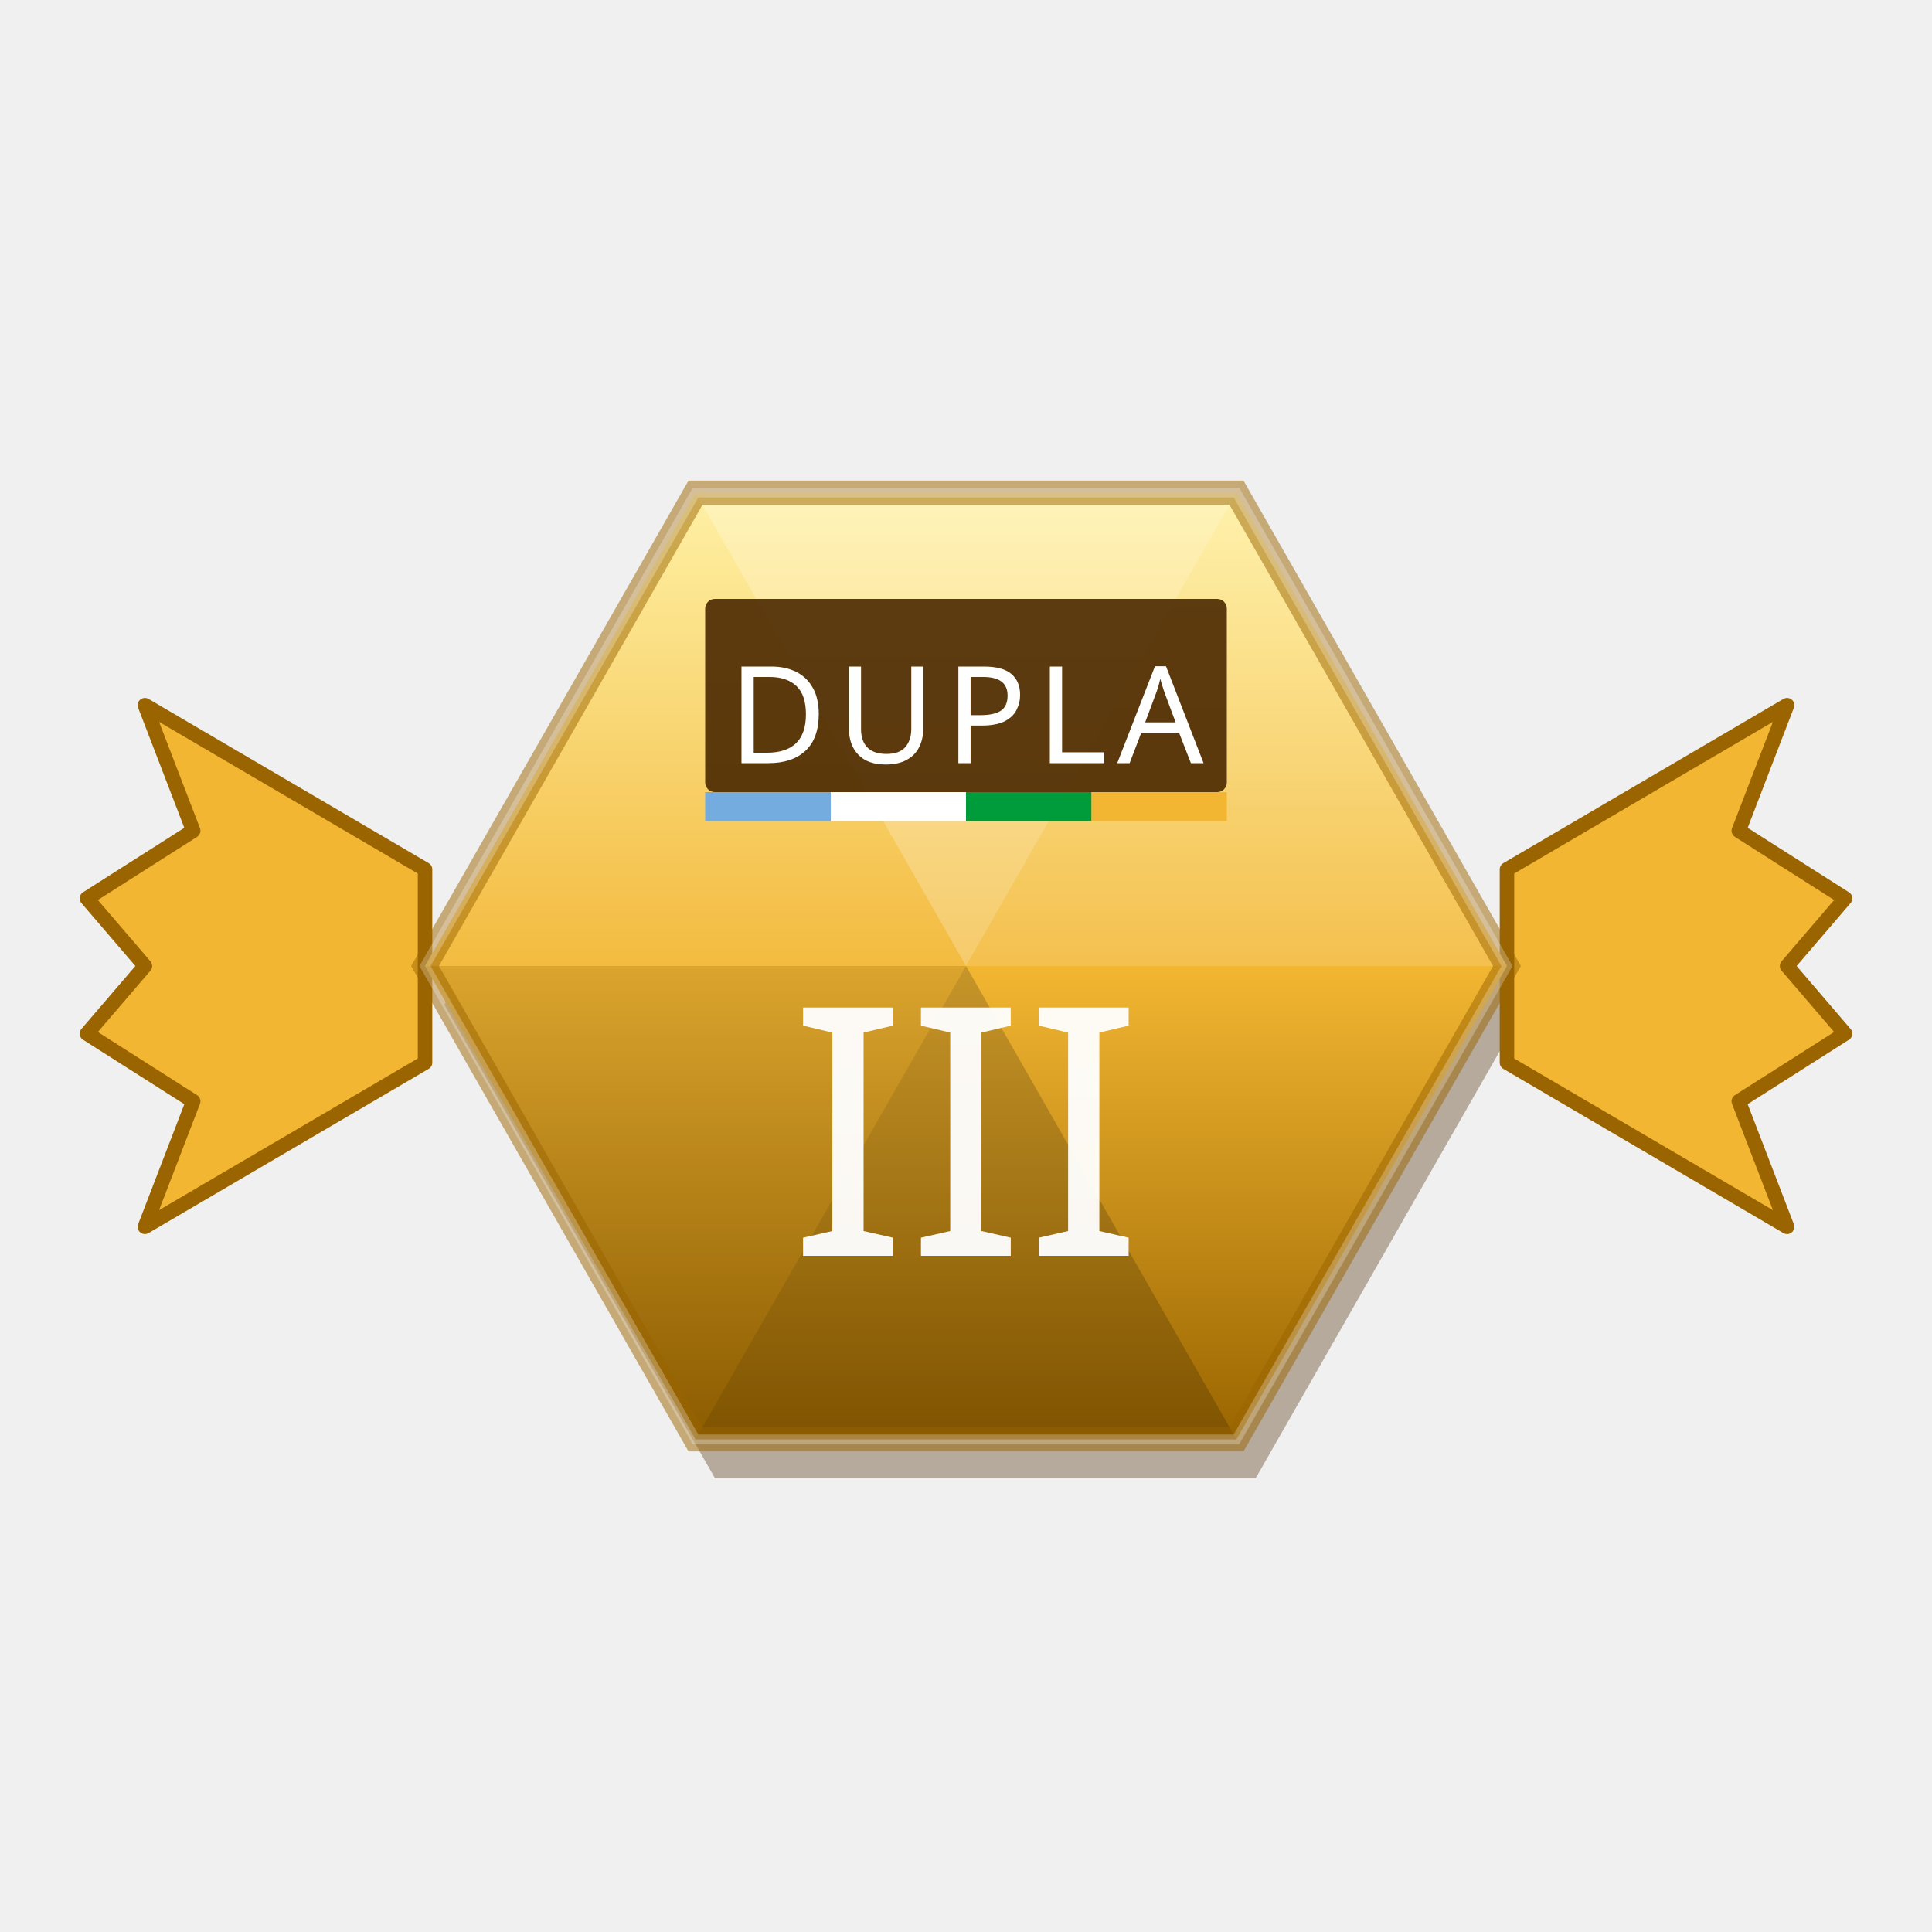
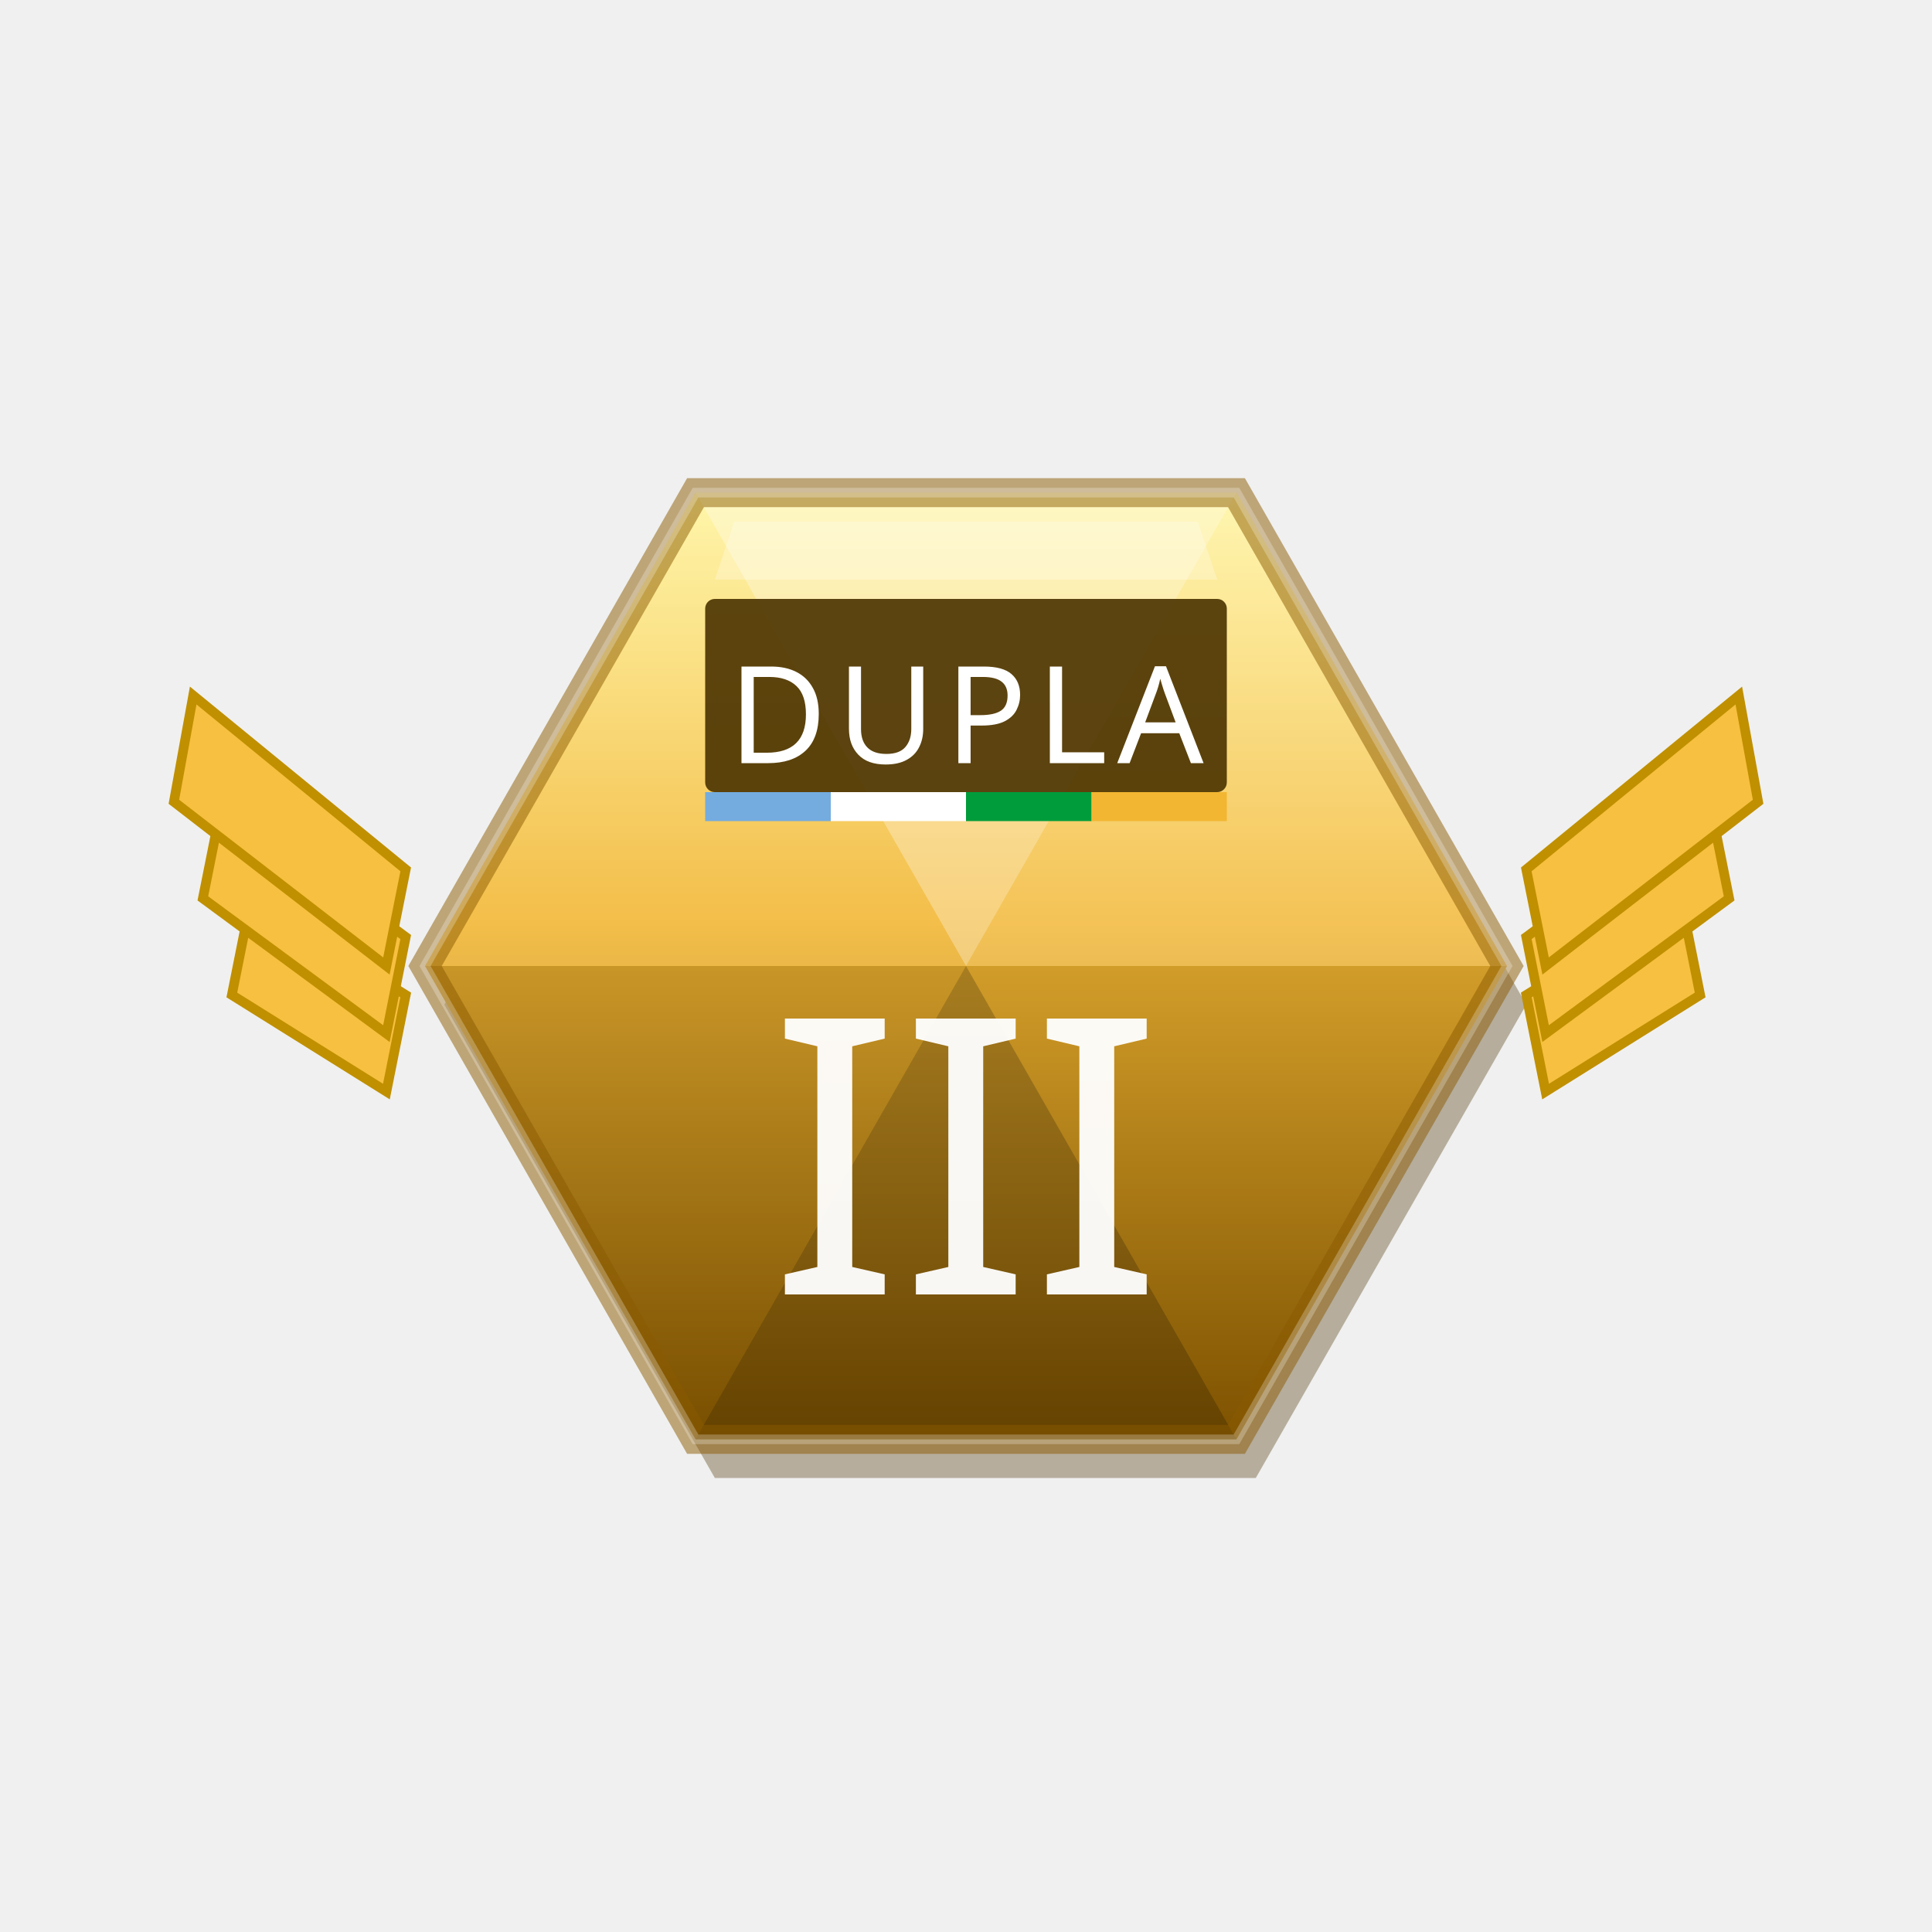
<svg xmlns="http://www.w3.org/2000/svg" viewBox="0 0 200 200" width="200" height="200">
  <defs>
    <linearGradient id="g" x1="0" y1="0" x2="0" y2="1">
-       <stop offset="0" stop-color="#FFF0A0" />
-       <stop offset=".5" stop-color="#F2B632" />
-       <stop offset="1" stop-color="#9A6500" />
+       <stop offset="0" stop-color="#FFF5A0" />
+       <stop offset=".45" stop-color="#F2B632" />
+       <stop offset="1" stop-color="#8A5A00" />
    </linearGradient>
  </defs>
-   <path d="M128 51 L156 100 L128 149 L72 149 L44 100 L72 51 Z" fill="#4A2800" transform="translate(2 4)" opacity=".35" />
-   <path d="M156 90 L185 73 L180 86 L191 93 L185 100 L191 107 L180 114 L185 127 L156 110 Z" fill="#F2B632" stroke="#9A6500" stroke-width="1.5" stroke-linejoin="round" />
-   <path d="M44 90 L15 73 L20 86 L9 93 L15 100 L9 107 L20 114 L15 127 L44 110 Z" fill="#F2B632" stroke="#9A6500" stroke-width="1.5" stroke-linejoin="round" />
+   <path d="M128 51 L156 100 L128 149 L72 149 L44 100 L72 51 Z" fill="#4A3200" transform="translate(2 4)" opacity=".35" />
+   <path d="M158 103 L174 93 L176 103 L160 113 Z" fill="#F7C040" stroke="#C09000" stroke-width="1" />
+   <path d="M158 97 L177 83 L179 93 L160 107 Z" fill="#F7C040" stroke="#C09000" stroke-width="1" />
+   <path d="M158 90 L180 72 L182 83 L160 100 Z" fill="#F7C040" stroke="#C09000" stroke-width="1" />
+   <path d="M42 103 L26 93 L24 103 L40 113 Z" fill="#F7C040" stroke="#C09000" stroke-width="1" />
+   <path d="M42 97 L23 83 L21 93 L40 107 Z" fill="#F7C040" stroke="#C09000" stroke-width="1" />
+   <path d="M42 90 L20 72 L18 83 L40 100 Z" fill="#F7C040" stroke="#C09000" stroke-width="1" />
  <path d="M128 51 L156 100 L128 149 L72 149 L44 100 L72 51 Z" fill="url(#g)" />
-   <path d="M72 51 L128 51 L100 100 Z" fill="#FFF" opacity=".28" />
-   <path d="M128 51 L156 100 L100 100 Z" fill="#FFF" opacity=".14" />
-   <path d="M72 51 L44 100 L100 100 Z" fill="#FFF" opacity=".07" />
-   <path d="M72 149 L128 149 L100 100 Z" fill="#000" opacity=".18" />
-   <path d="M44 100 L72 149 L100 100 Z" fill="#000" opacity=".1" />
-   <path d="M128 51 L156 100 L128 149 L72 149 L44 100 L72 51 Z" fill="none" stroke="#9A6500" stroke-width="2.5" stroke-opacity=".5" />
+   <path d="M72 51 L128 51 L100 100 Z" fill="#FFF" opacity=".38" />
+   <path d="M128 51 L156 100 L100 100 Z" fill="#FFF" opacity=".18" />
+   <path d="M44 100 L72 51 L100 100 Z" fill="#FFF" opacity=".12" />
+   <path d="M72 149 L128 149 L100 100 Z" fill="#000" opacity=".28" />
+   <path d="M44 100 L72 149 L100 100 Z" fill="#000" opacity=".14" />
+   <path d="M156 100 L128 149 L100 100 Z" fill="#000" opacity=".10" />
+   <path d="M76 54 L124 54 L126 60 L74 60 Z" fill="#FFF" opacity=".25" />
+   <path d="M128 51 L156 100 L128 149 L72 149 L44 100 L72 51 Z" fill="none" stroke="#8A5A00" stroke-width="3" stroke-opacity=".5" />
  <path d="M128 51 L156 100 L128 149 L72 149 L44 100 L72 51 Z" fill="none" stroke="#FFF" stroke-width="1" stroke-opacity=".25" />
  <g transform="translate(100 72)">
-     <rect x="-27" y="-10" width="54" height="20" rx="1" fill="#4A2800" opacity=".9" />
+     <rect x="-27" y="-10" width="54" height="20" rx="1" fill="#4A3200" opacity=".9" />
    <text x="0" y="7" text-anchor="middle" font-family="Bebas Neue, sans-serif" font-size="14" letter-spacing="1" fill="#FFF">DUPLA</text>
    <rect x="-27" y="10" width="13" height="3" fill="#74ACDF" />
    <rect x="-14" y="10" width="14" height="3" fill="#FFF" />
    <rect x="0" y="10" width="13" height="3" fill="#009C3B" />
    <rect x="13" y="10" width="14" height="3" fill="#F2B632" />
  </g>
-   <text x="100" y="130" text-anchor="middle" font-family="Bebas Neue, sans-serif" font-size="36" fill="#FFF" opacity=".95">III</text>
+   <text x="100" y="134" text-anchor="middle" font-family="Bebas Neue, sans-serif" font-size="40" fill="#FFF" opacity=".95">III</text>
</svg>
